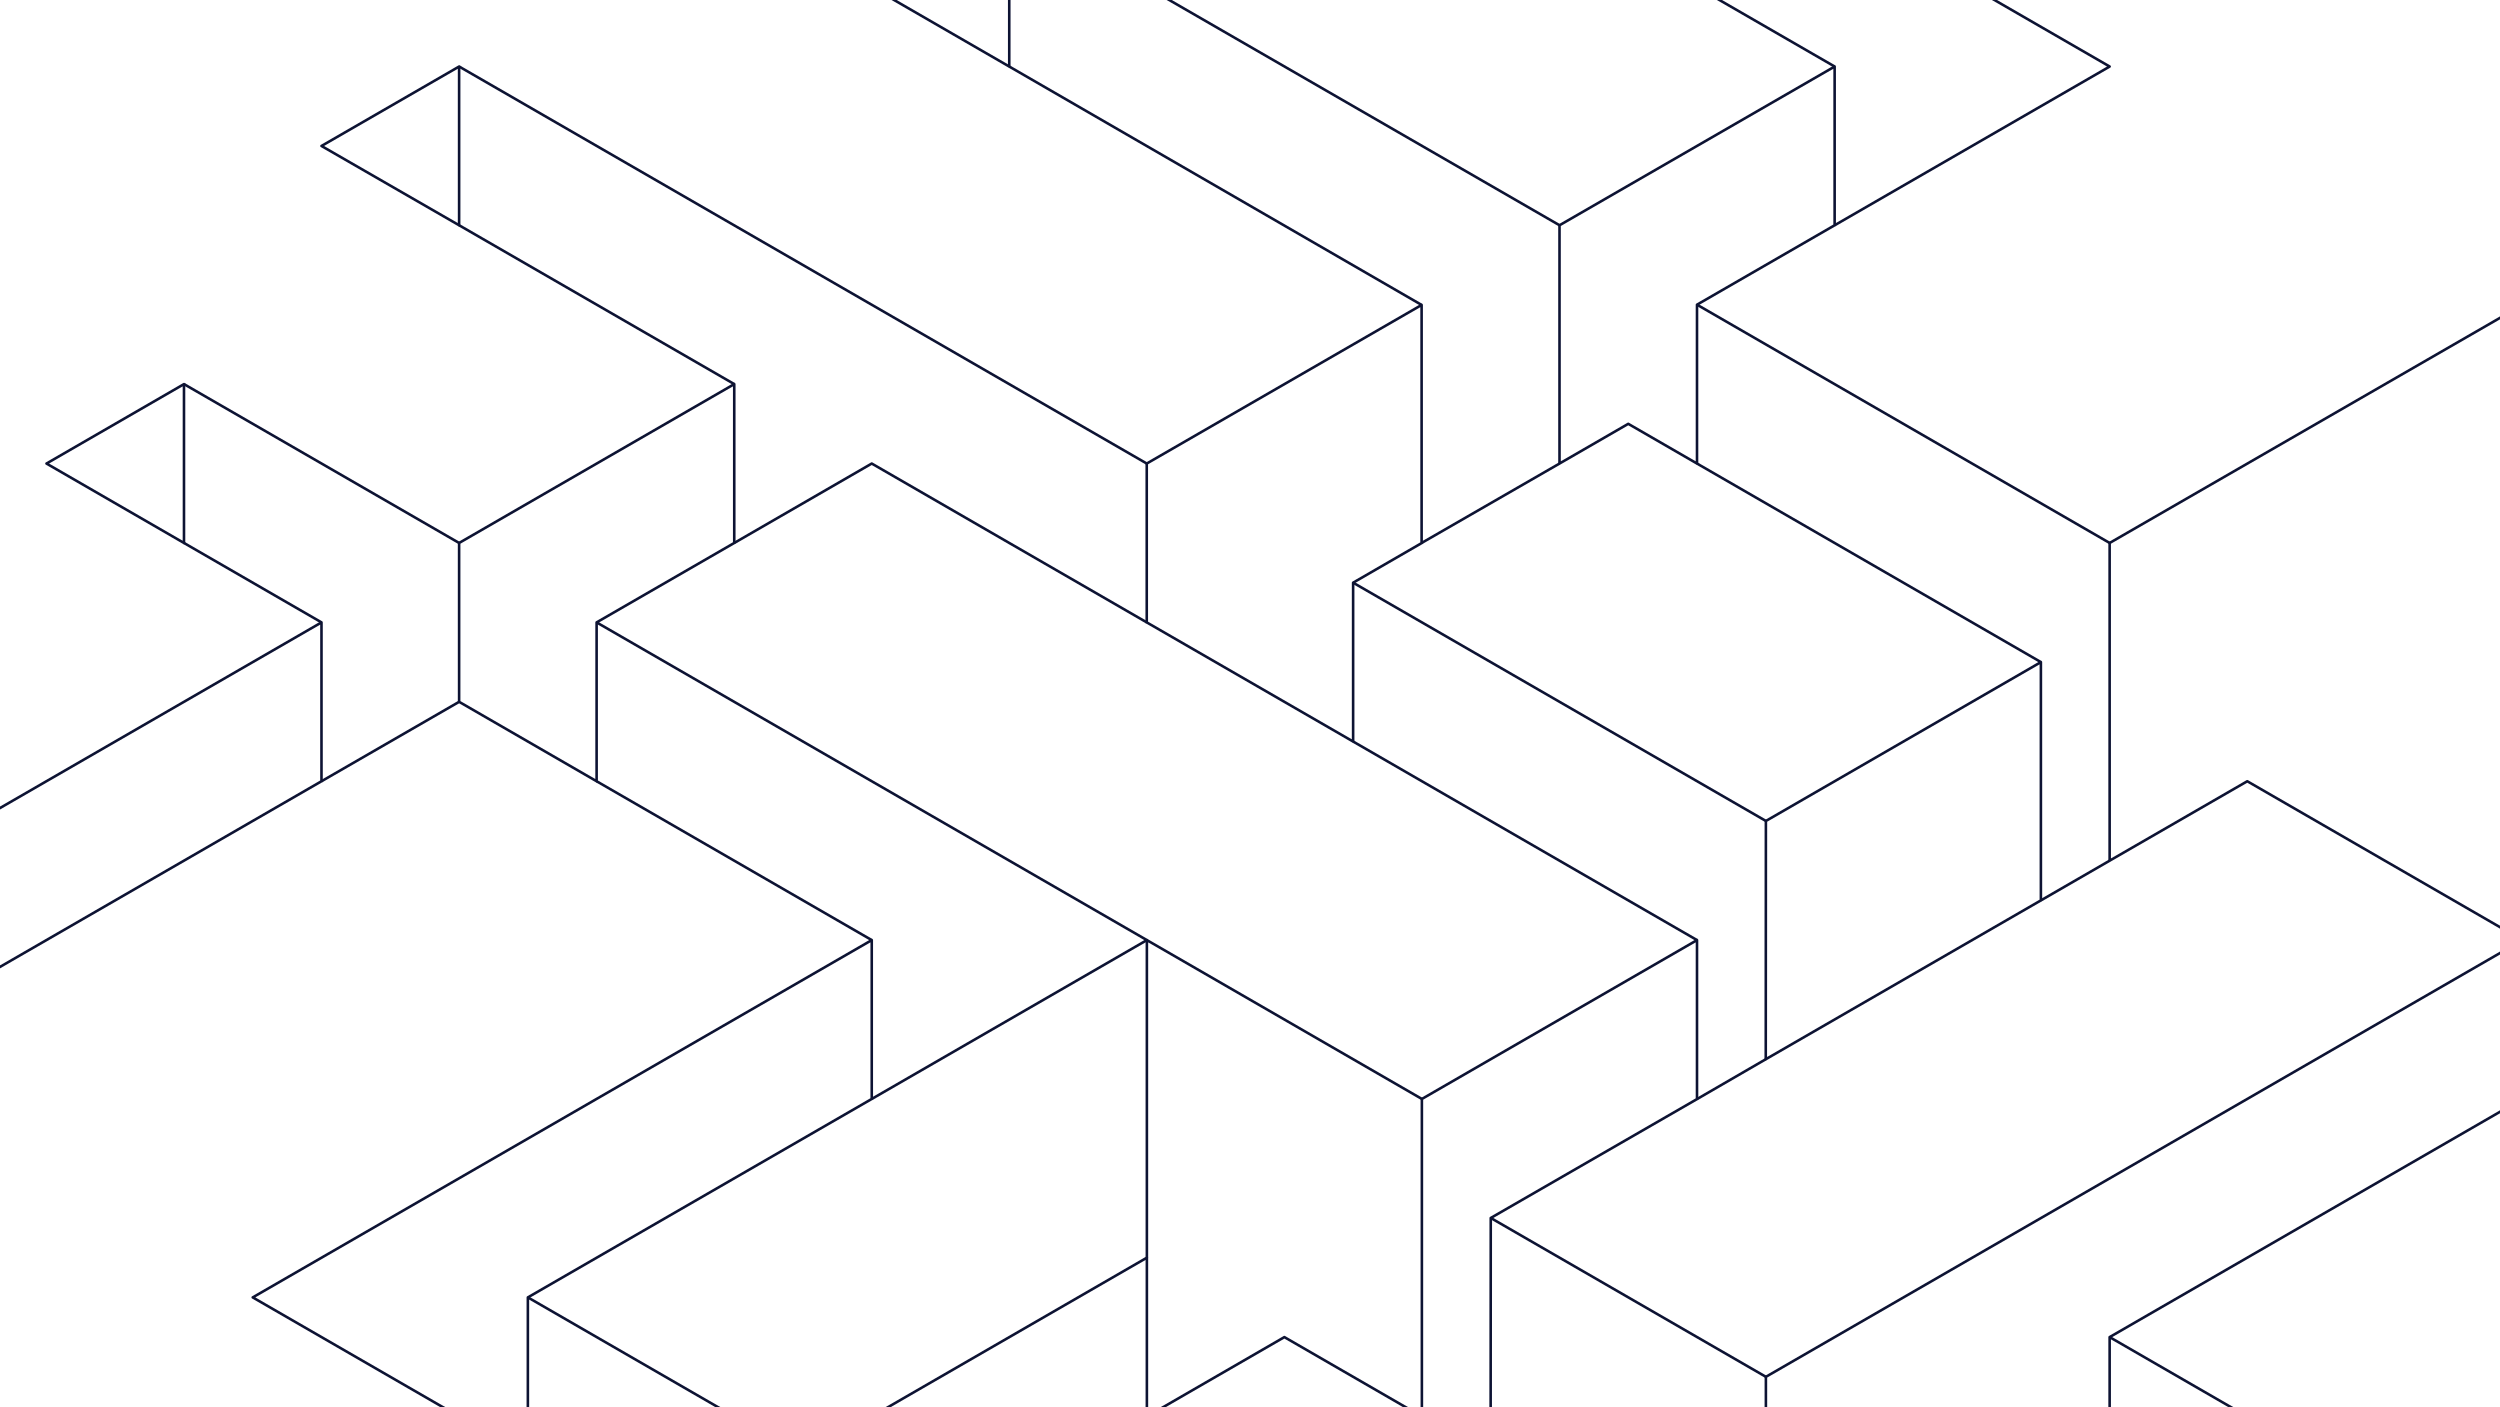
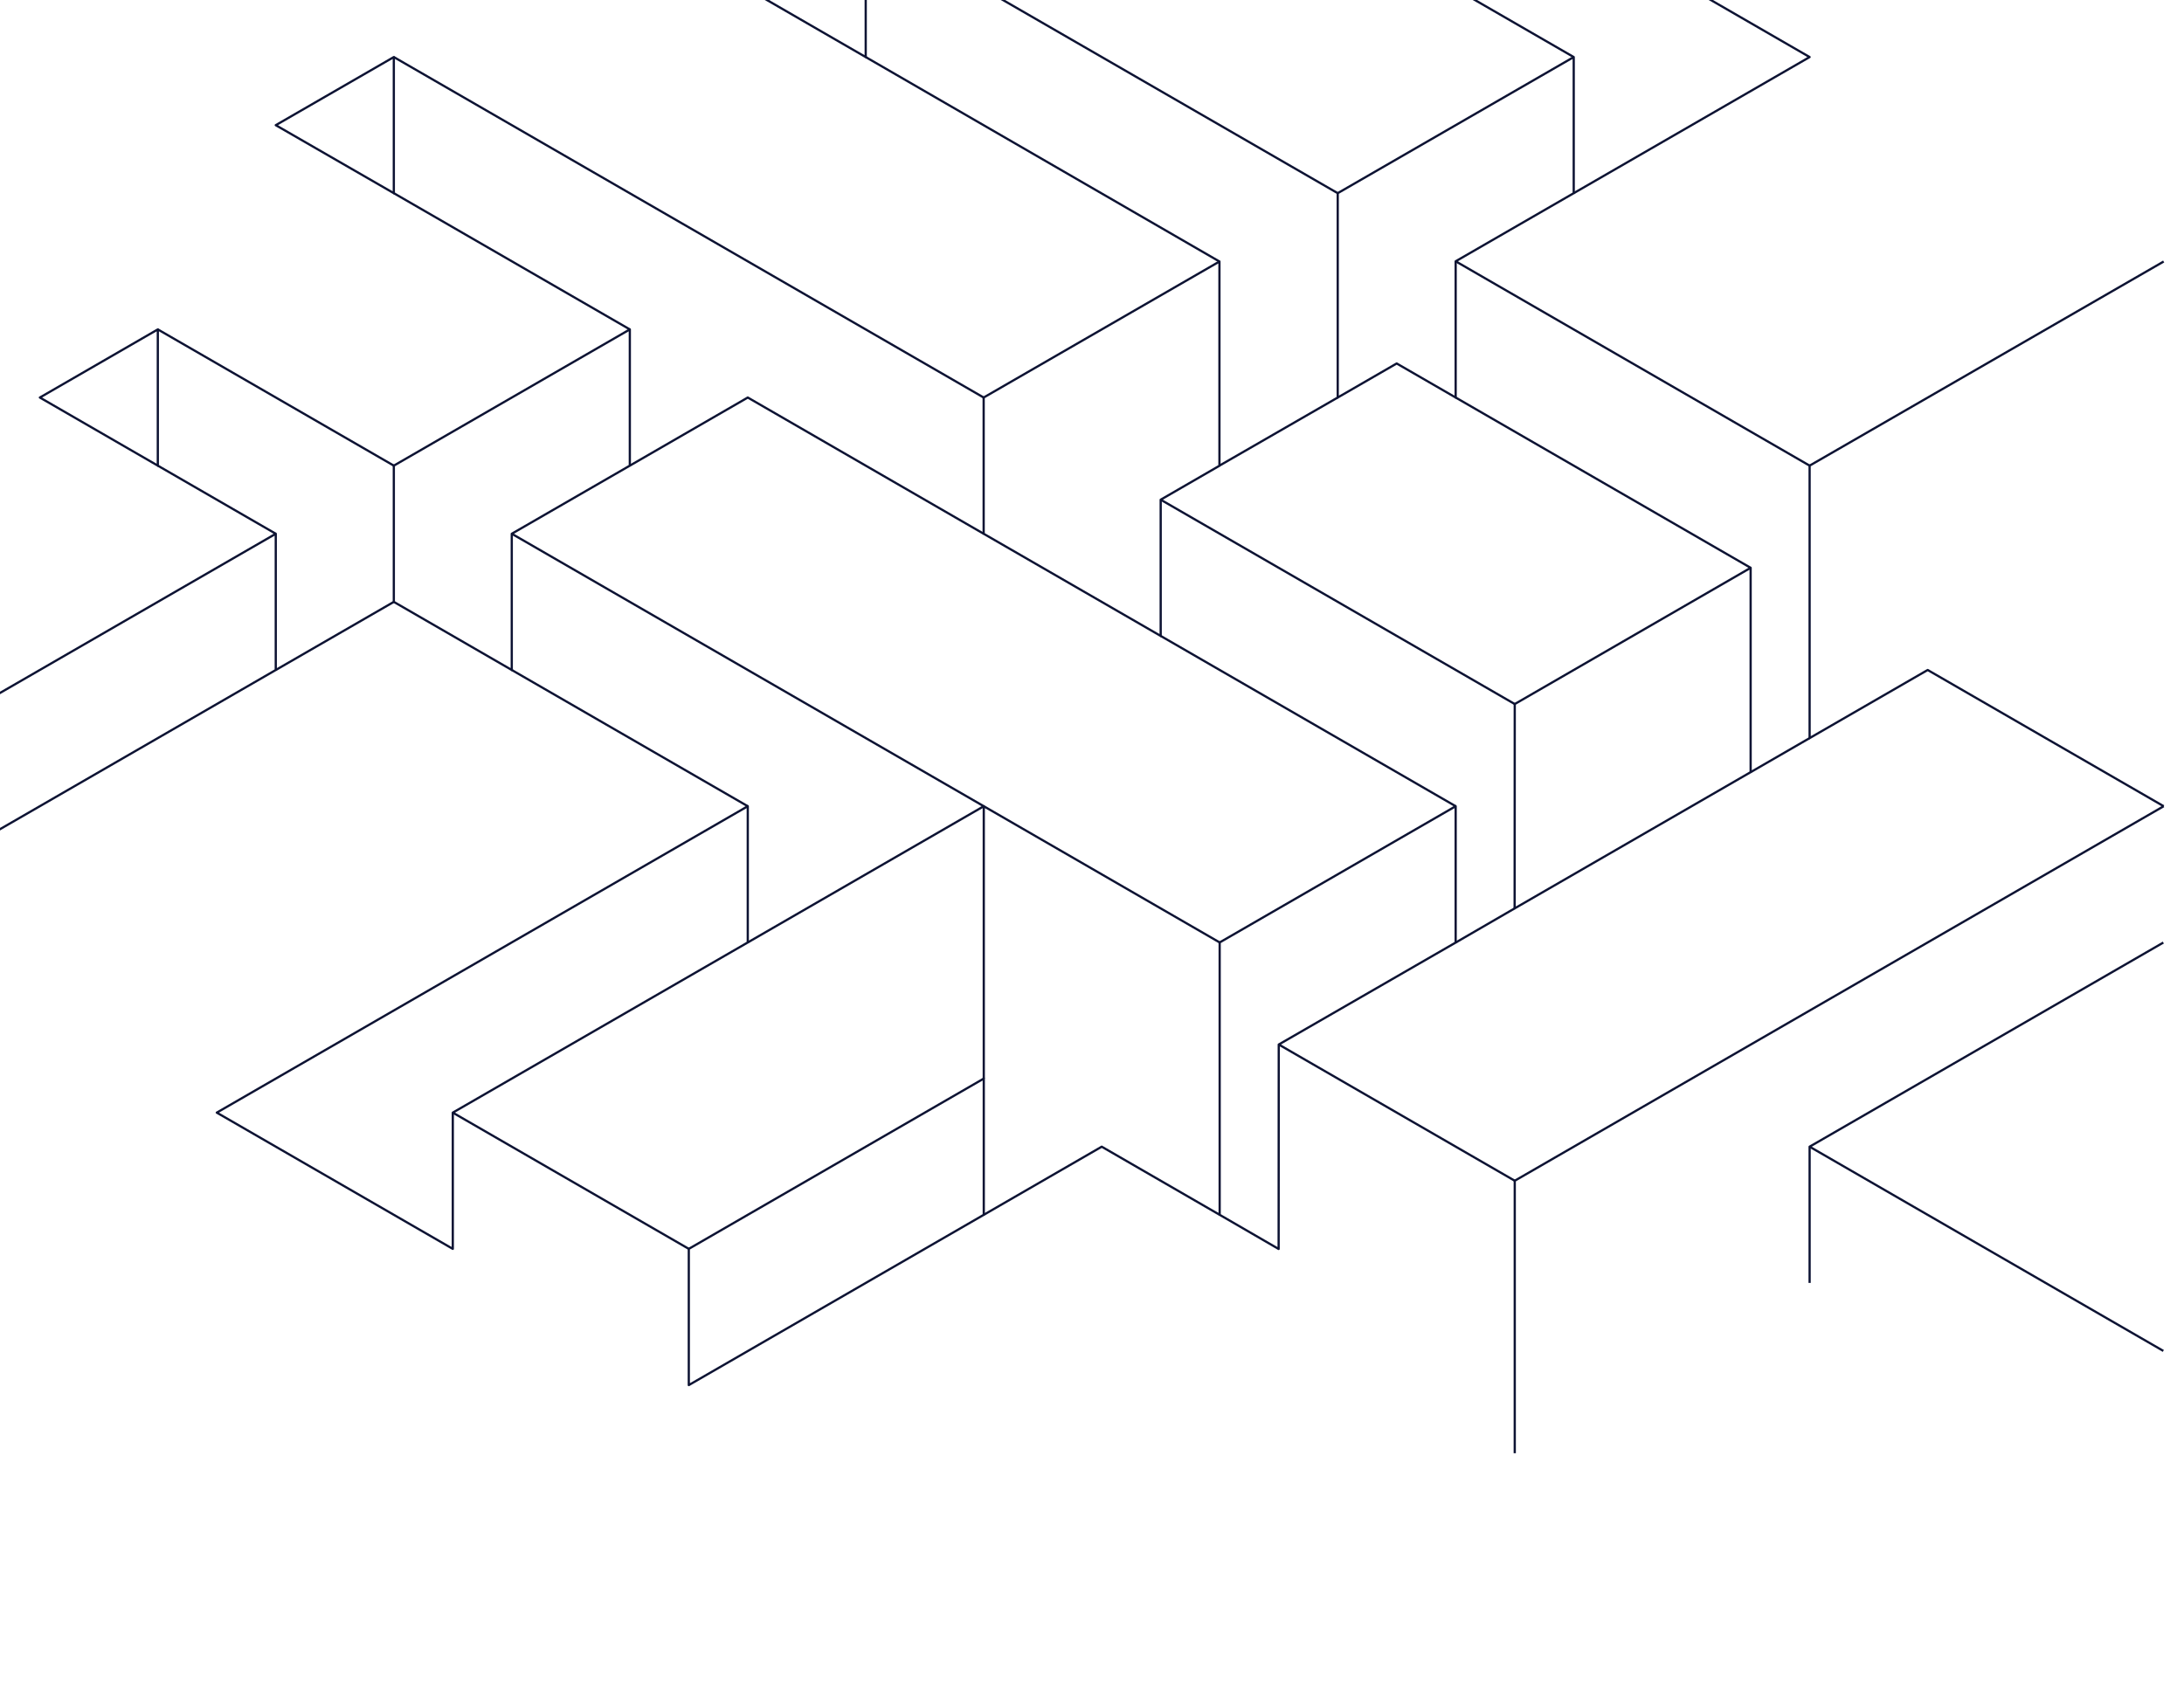
- <svg xmlns="http://www.w3.org/2000/svg" version="1.1" id="background" x="0px" y="0px" viewBox="0 0 1920 1080" style="enable-background:new 0 0 1920 1080;" xml:space="preserve">
+ <svg xmlns="http://www.w3.org/2000/svg" version="1.1" id="background" x="0px" y="0px" viewBox="0 0 100% 1080" style="enable-background:new 0 0 1920 1080;" xml:space="preserve">
  <style type="text/css">
	.st0{fill:none;stroke:#0D1333;stroke-width:2;stroke-linejoin:round;stroke-miterlimit:10;}
</style>
  <polygon class="st0" points="880.8,965.9 880.8,1087.9 616.7,1240.4 616.7,1118.4 " />
  <polygon class="st0" points="669.5,722 669.5,844 405.4,996.4 405.4,1118.4 194.1,996.4 " />
  <polyline class="st0" points="1937.2,234.2 1620.2,417 1620.2,661 1725.9,600 1937.2,722 " />
  <polygon class="st0" points="458.2,478 458.2,600 352.6,539 352.6,417 563.9,295 563.9,417 " />
  <polygon class="st0" points="880.7,478 880.7,356 1091.8,234.2 1091.8,417.1 1039.2,447.5 1039.2,569.5 " />
  <polygon class="st0" points="1409,51.1 1197.7,173 1197.7,356 1250.5,325.5 1303.3,356 1303.3,234 1409,173 " />
  <polygon class="st0" points="141.3,295 141.3,417 35.7,356 " />
  <polygon class="st0" points="352.6,51.1 352.6,173 246.9,112.1 " />
  <polygon class="st0" points="775.1,-70.9 775.1,51.1 669.5,-9.9 " />
  <polygon class="st0" points="1567.4,508.5 1567.4,691.5 1356.1,813.5 1356.2,630.5 " />
  <polygon class="st0" points="1303.3,722 1303.3,844.1 1144.9,935.4 1144.8,1118.5 1092,1087.9 1092,844 " />
  <polyline class="st0" points="1356.2,1301.4 1356.2,1057.4 1937.2,722 " />
  <polyline class="st0" points="1936.9,844.1 1620.2,1026.9 1620.2,1148.9 " />
  <polyline class="st0" points="-17.2,630.5 246.9,478 246.9,600 -17.2,752.5 " />
  <polyline class="st0" points="669.5,844 880.8,722 458.2,478 " />
  <line class="st0" x1="458.2" y1="600" x2="669.5" y2="722" />
  <line class="st0" x1="616.7" y1="1118.4" x2="405.4" y2="996.4" />
  <polyline class="st0" points="1092,1087.9 986.4,1026.9 880.8,1087.9 " />
  <polyline class="st0" points="1092,844 880.8,722 880.8,965.9 " />
  <line class="st0" x1="1303.3" y1="234" x2="1620.2" y2="417" />
  <line class="st0" x1="1567.4" y1="508.5" x2="1303.3" y2="356" />
  <line class="st0" x1="1620.2" y1="1026.9" x2="1936.9" y2="1209.8" />
  <line class="st0" x1="1356.1" y1="813.5" x2="1303.3" y2="844.1" />
  <line class="st0" x1="1039.2" y1="447.5" x2="1356.2" y2="630.5" />
  <line class="st0" x1="1303.3" y1="722" x2="1039.2" y2="569.5" />
  <line class="st0" x1="563.9" y1="295" x2="352.6" y2="173" />
  <polyline class="st0" points="880.7,478 669.5,356 563.9,417 " />
  <line class="st0" x1="352.6" y1="51.1" x2="880.7" y2="356" />
  <line class="st0" x1="246.9" y1="478" x2="141.3" y2="417" />
  <line class="st0" x1="352.6" y1="539" x2="246.9" y2="600" />
  <line class="st0" x1="141.3" y1="295" x2="352.6" y2="417" />
  <polyline class="st0" points="1409,173 1620.2,51.1 1144.9,-223.4 " />
  <line class="st0" x1="1197.7" y1="356" x2="1091.8" y2="417" />
  <line class="st0" x1="775.1" y1="51.1" x2="1091.8" y2="234.2" />
  <line class="st0" x1="1197.7" y1="173" x2="775.1" y2="-70.9" />
  <line class="st0" x1="933.6" y1="-223.4" x2="1409" y2="51.1" />
  <line class="st0" x1="1620.2" y1="661" x2="1567.4" y2="691.5" />
  <line class="st0" x1="1356.2" y1="1057.4" x2="1144.9" y2="935.4" />
</svg>
